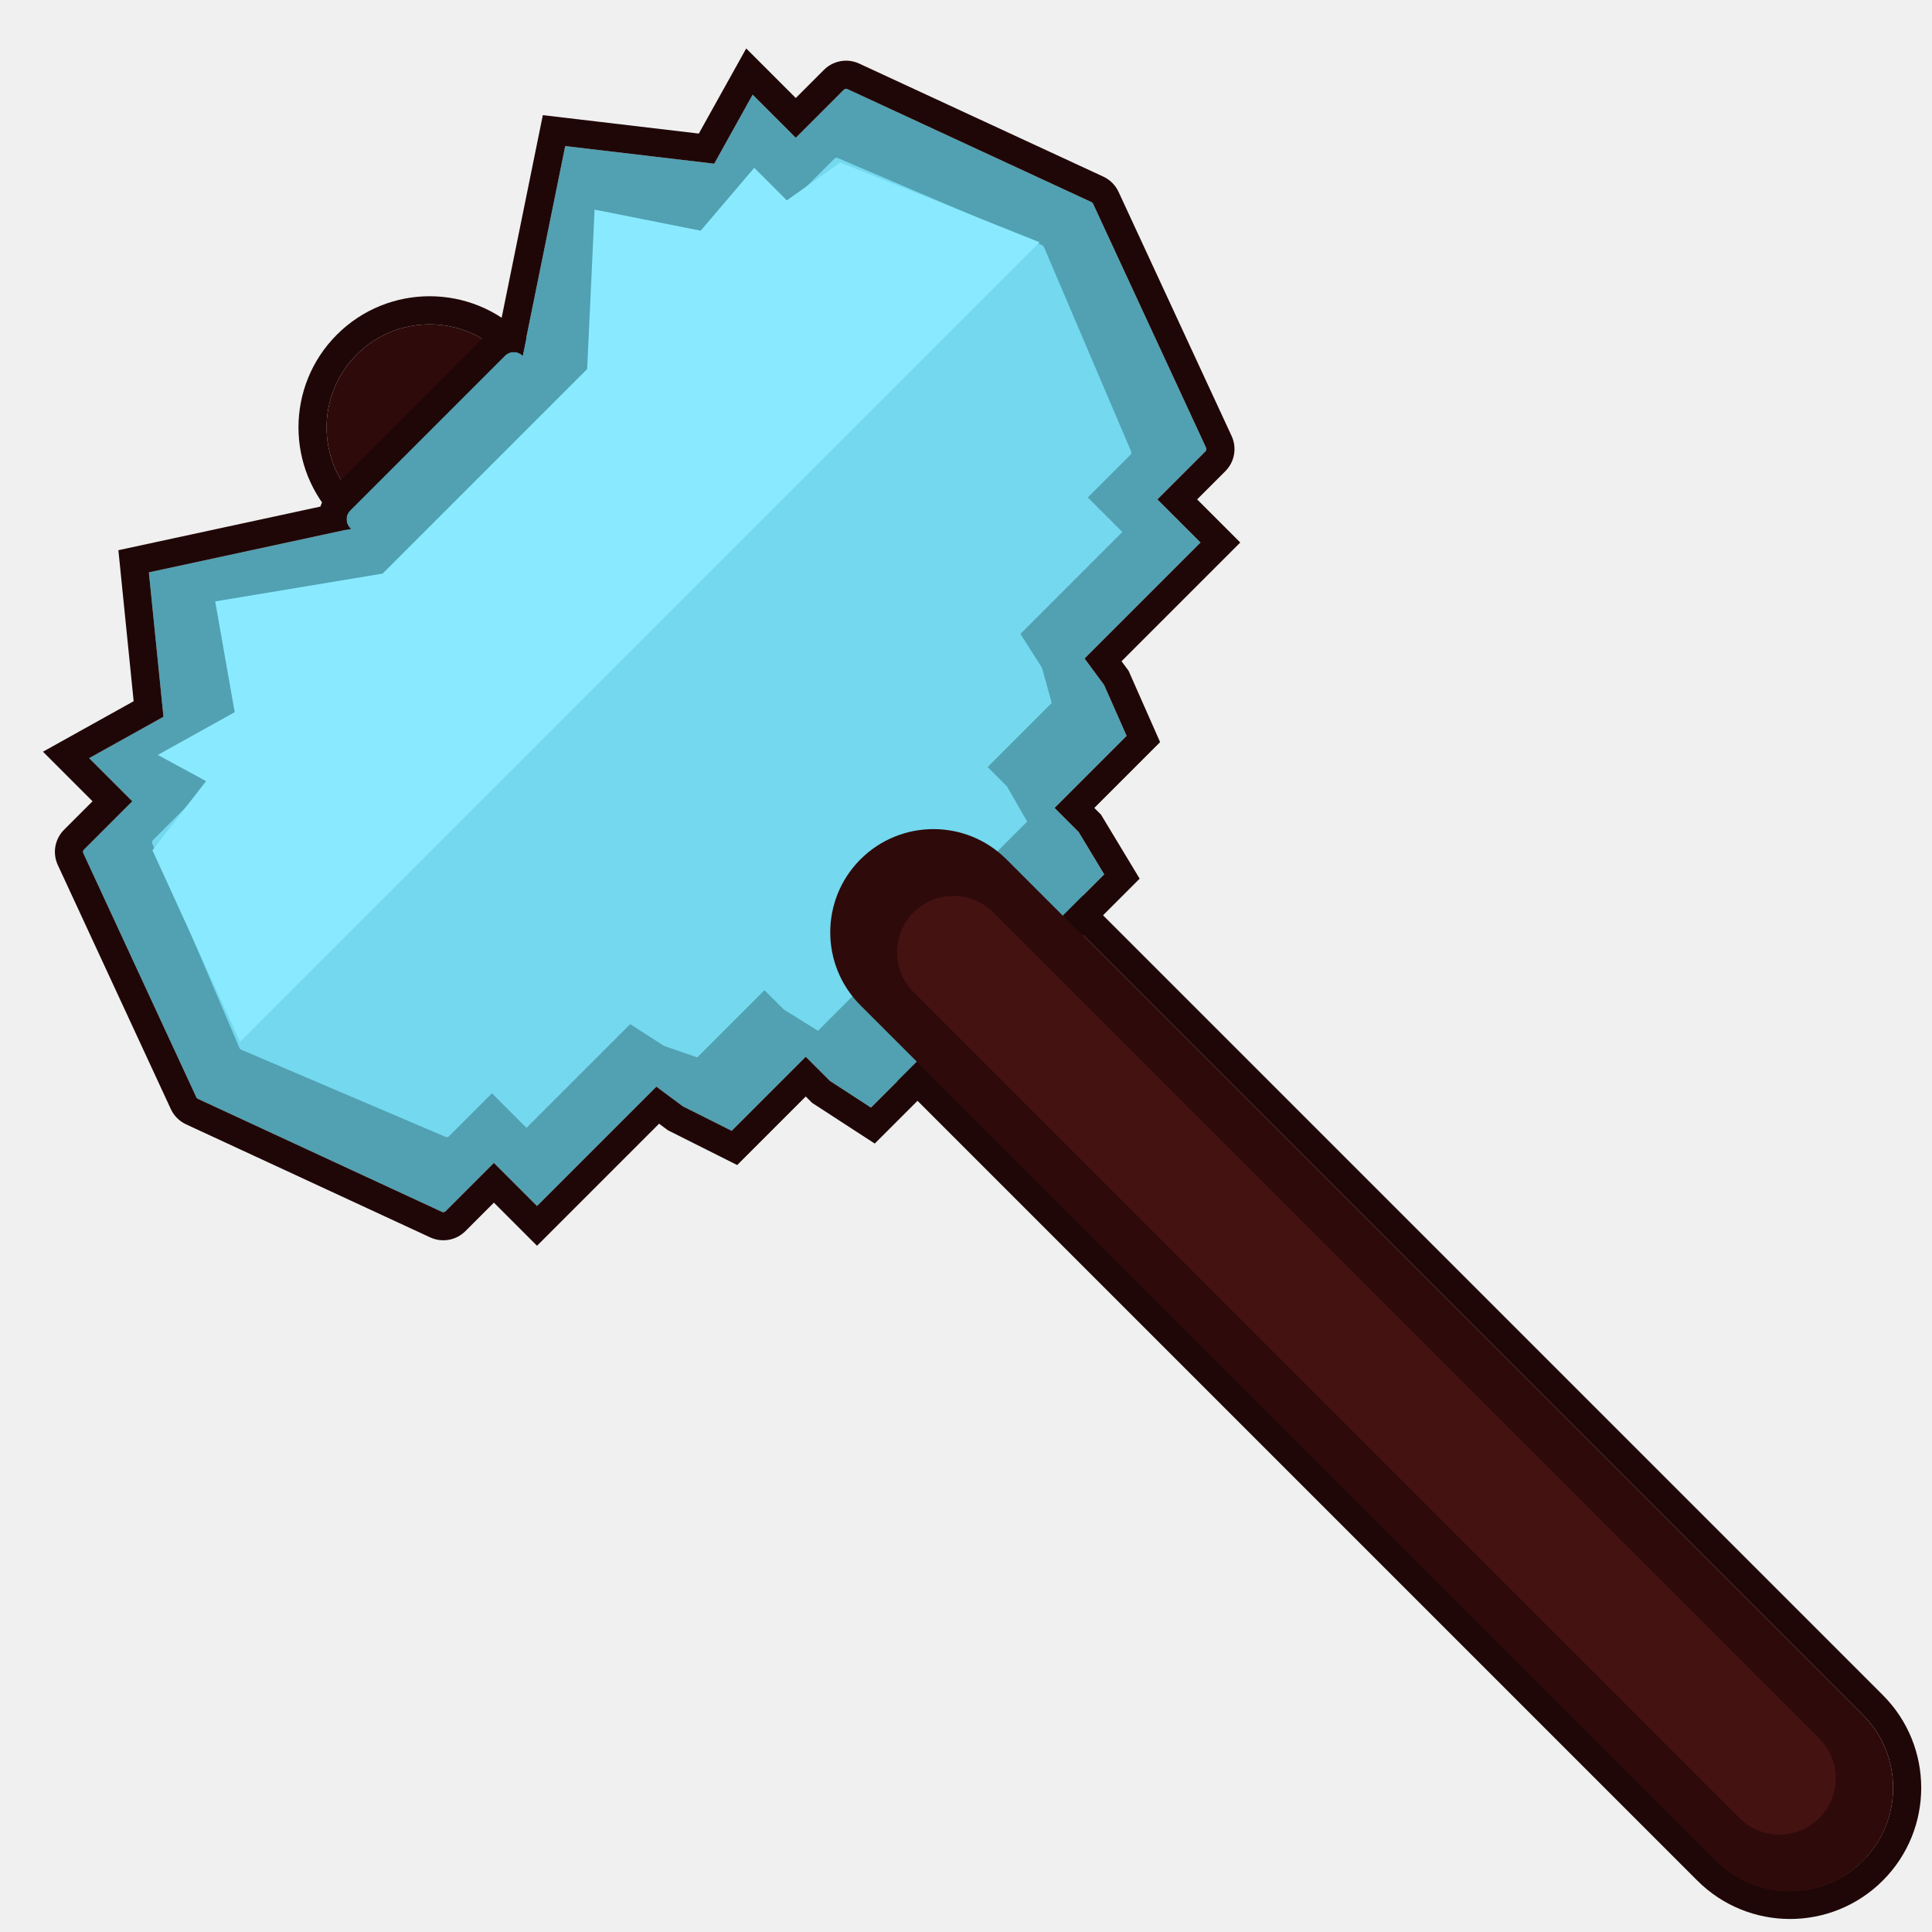
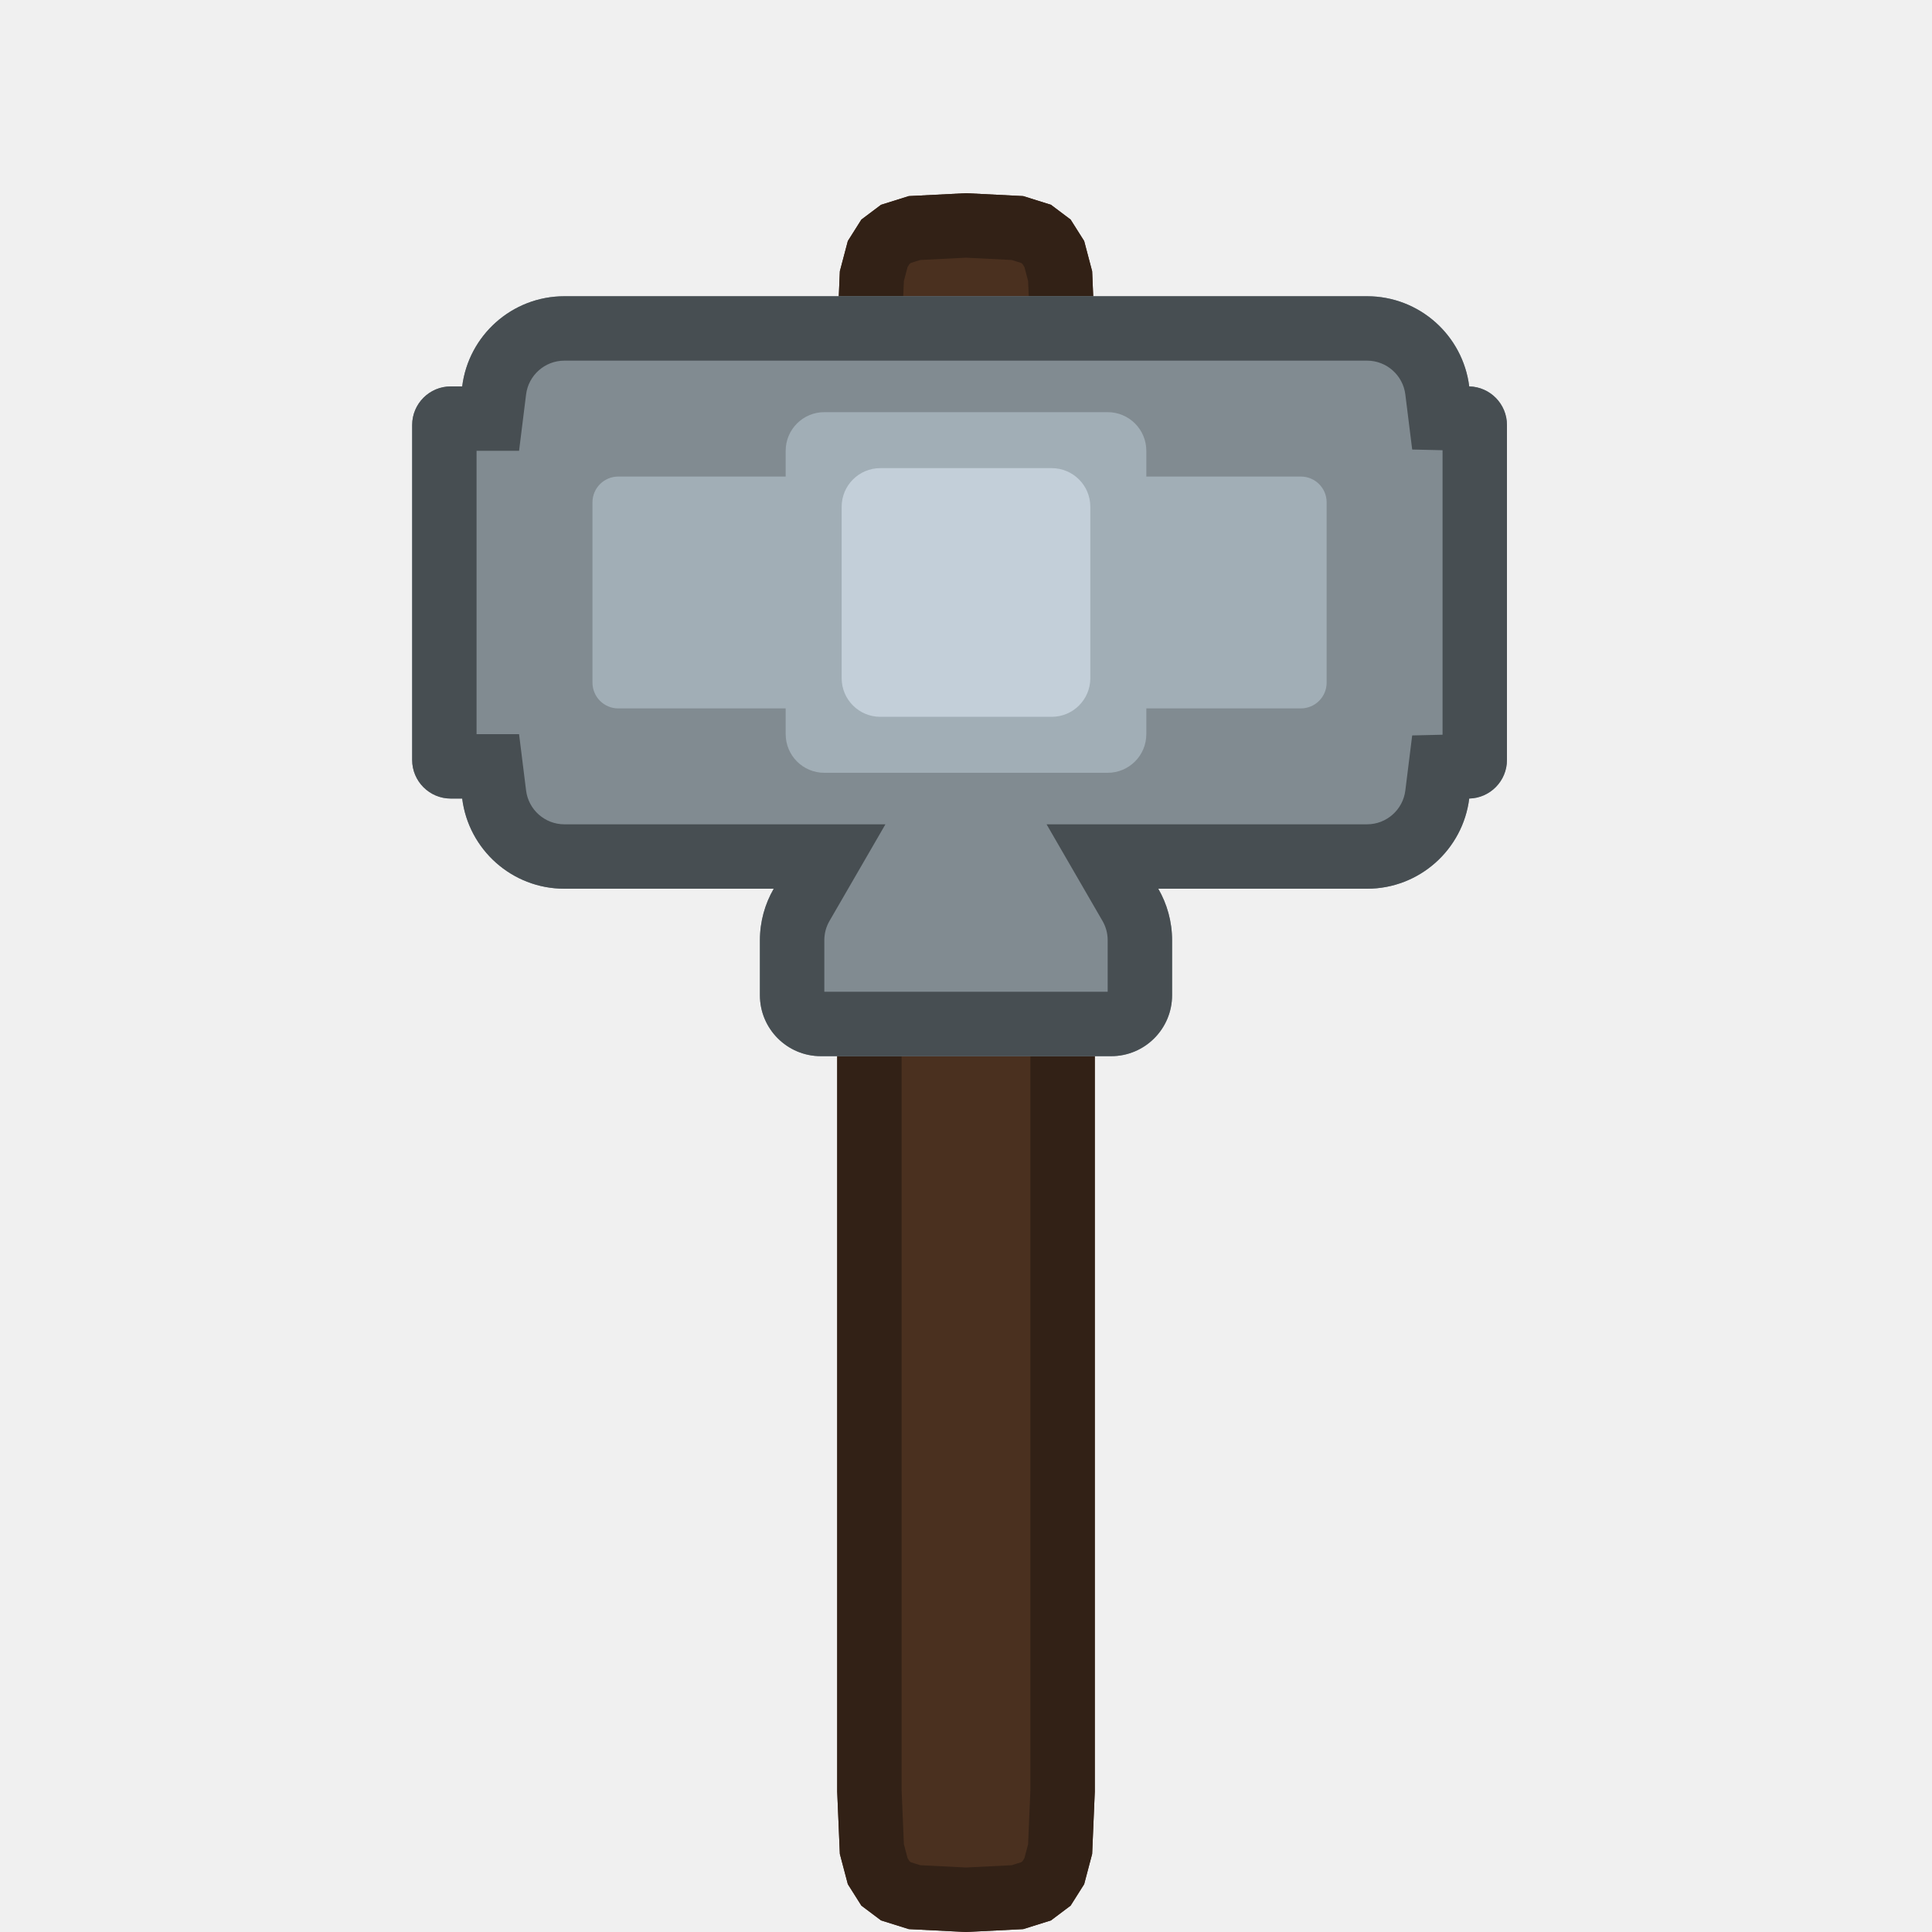
- <svg xmlns="http://www.w3.org/2000/svg" width="501" height="501" viewBox="0 0 501 501" fill="none">
-   <g clip-path="url(#clip0_147_161)">
-     <mask id="path-1-outside-1_147_161" maskUnits="userSpaceOnUse" x="62.303" y="62.045" width="450.427" height="450.427" fill="black">
-       <rect fill="white" x="62.303" y="62.045" width="450.427" height="450.427" />
-       <path d="M92.516 91.936C102.953 81.499 119.876 81.499 130.313 91.936L483.087 444.711C493.525 455.148 493.525 472.071 483.087 482.508V482.508C472.65 492.945 455.728 492.945 445.29 482.508L92.516 129.734C82.078 119.296 82.078 102.374 92.516 91.936V91.936Z" />
-     </mask>
-     <path d="M92.516 91.936C102.953 81.499 119.876 81.499 130.313 91.936L483.087 444.711C493.525 455.148 493.525 472.071 483.087 482.508V482.508C472.65 492.945 455.728 492.945 445.29 482.508L92.516 129.734C82.078 119.296 82.078 102.374 92.516 91.936V91.936Z" fill="#2F0A0A" />
-     <path d="M445.29 482.508L440.136 487.662L445.29 482.508ZM130.313 91.936L125.159 97.091L130.313 91.936ZM125.159 97.091L477.933 449.865L488.242 439.557L135.467 86.782L125.159 97.091ZM450.444 477.354L97.67 124.579L87.362 134.888L440.136 487.662L450.444 477.354ZM97.67 124.579C90.079 116.989 90.079 104.681 97.67 97.091L87.362 86.782C74.078 100.066 74.078 121.604 87.362 134.888L97.67 124.579ZM477.933 477.354C470.342 484.945 458.035 484.945 450.444 477.354L440.136 487.662C453.42 500.946 474.958 500.946 488.242 487.662L477.933 477.354ZM477.933 449.865C485.524 457.456 485.524 469.763 477.933 477.354L488.242 487.662C501.526 474.378 501.526 452.84 488.242 439.557L477.933 449.865ZM135.467 86.782C122.183 73.498 100.646 73.498 87.362 86.782L97.67 97.091C105.261 89.5 117.568 89.5 125.159 97.091L135.467 86.782Z" fill="#200707" mask="url(#path-1-outside-1_147_161)" />
-     <mask id="path-3-outside-2_147_161" maskUnits="userSpaceOnUse" x="-37.353" y="-35.582" width="420.021" height="420.021" fill="black">
-       <rect fill="white" x="-37.353" y="-35.582" width="420.021" height="420.021" />
-       <path fill-rule="evenodd" clip-rule="evenodd" d="M135.53 92.221L135.527 92.218C134.262 90.953 132.211 90.953 130.946 92.218L90.793 132.372C89.528 133.637 89.528 135.688 90.793 136.953L90.964 137.124L38.606 148.427L42.393 185.873L23.121 196.603L34.305 207.786L21.763 220.328C21.523 220.569 21.458 220.933 21.601 221.241L50.918 284.55C50.998 284.724 51.138 284.864 51.312 284.944L114.621 314.262C114.929 314.404 115.294 314.34 115.534 314.099L128.076 301.557L139.259 312.741L170.215 281.786L177.06 286.881L189.731 293.239L208.942 274.029L215.206 280.292L225.861 287.219L286.344 226.737L279.727 215.771L273.463 209.507L292.148 190.823L286.316 177.625L281.243 170.758L311.316 140.684L300.132 129.501L312.599 117.034C312.84 116.793 312.904 116.429 312.762 116.121L283.444 52.812C283.364 52.638 283.224 52.498 283.05 52.418L219.741 23.101C219.433 22.958 219.069 23.023 218.828 23.263L206.361 35.73L195.178 24.546L185.209 42.45L146.572 37.88L135.53 92.221Z" />
-     </mask>
-     <path fill-rule="evenodd" clip-rule="evenodd" d="M135.53 92.221L135.527 92.218C134.262 90.953 132.211 90.953 130.946 92.218L90.793 132.372C89.528 133.637 89.528 135.688 90.793 136.953L90.964 137.124L38.606 148.427L42.393 185.873L23.121 196.603L34.305 207.786L21.763 220.328C21.523 220.569 21.458 220.933 21.601 221.241L50.918 284.55C50.998 284.724 51.138 284.864 51.312 284.944L114.621 314.262C114.929 314.404 115.294 314.34 115.534 314.099L128.076 301.557L139.259 312.741L170.215 281.786L177.06 286.881L189.731 293.239L208.942 274.029L215.206 280.292L225.861 287.219L286.344 226.737L279.727 215.771L273.463 209.507L292.148 190.823L286.316 177.625L281.243 170.758L311.316 140.684L300.132 129.501L312.599 117.034C312.84 116.793 312.904 116.429 312.762 116.121L283.444 52.812C283.364 52.638 283.224 52.498 283.05 52.418L219.741 23.101C219.433 22.958 219.069 23.023 218.828 23.263L206.361 35.73L195.178 24.546L185.209 42.45L146.572 37.88L135.53 92.221Z" fill="#51A1B2" />
-     <path d="M135.527 92.218L130.373 97.373L135.527 92.218ZM135.53 92.221L130.376 97.375L139.971 106.97L142.673 93.672L135.53 92.221ZM90.964 137.124L92.502 144.249L105.575 141.427L96.118 131.97L90.964 137.124ZM38.606 148.427L37.068 141.302L30.698 142.677L31.354 149.16L38.606 148.427ZM42.393 185.873L45.938 192.241L50.127 189.909L49.645 185.139L42.393 185.873ZM23.121 196.603L19.575 190.234L11.14 194.931L17.967 201.757L23.121 196.603ZM34.305 207.786L39.459 212.941L44.613 207.786L39.459 202.632L34.305 207.786ZM21.601 221.241L14.986 224.304L14.986 224.304L21.601 221.241ZM50.918 284.55L57.532 281.487L57.532 281.487L50.918 284.55ZM51.312 284.944L54.375 278.33L54.375 278.33L51.312 284.944ZM114.621 314.262L111.558 320.876L111.558 320.876L114.621 314.262ZM128.076 301.557L133.23 296.403L128.076 291.249L122.921 296.403L128.076 301.557ZM139.259 312.741L134.105 317.895L139.259 323.05L144.414 317.895L139.259 312.741ZM170.215 281.786L174.567 275.939L169.514 272.178L165.06 276.632L170.215 281.786ZM177.06 286.881L172.708 292.729L173.221 293.11L173.791 293.396L177.06 286.881ZM189.731 293.239L186.463 299.754L191.165 302.114L194.886 298.393L189.731 293.239ZM208.942 274.029L214.096 268.874L208.942 263.72L203.788 268.874L208.942 274.029ZM215.206 280.292L210.052 285.447L210.592 285.987L211.233 286.404L215.206 280.292ZM225.861 287.219L221.888 293.331L226.84 296.549L231.015 292.374L225.861 287.219ZM286.344 226.737L291.498 231.891L295.532 227.857L292.585 222.972L286.344 226.737ZM279.727 215.771L285.968 212.006L285.51 211.245L284.881 210.617L279.727 215.771ZM273.463 209.507L268.309 204.353L263.155 209.507L268.309 214.661L273.463 209.507ZM292.148 190.823L297.302 195.977L300.834 192.445L298.815 187.876L292.148 190.823ZM286.316 177.625L292.984 174.679L292.658 173.942L292.179 173.294L286.316 177.625ZM281.243 170.758L276.089 165.604L271.651 170.041L275.38 175.089L281.243 170.758ZM311.316 140.684L316.47 145.839L321.625 140.684L316.47 135.53L311.316 140.684ZM300.132 129.501L294.978 124.346L289.824 129.501L294.978 134.655L300.132 129.501ZM312.762 116.121L306.147 119.184L306.148 119.184L312.762 116.121ZM283.444 52.812L290.059 49.749L290.059 49.749L283.444 52.812ZM283.05 52.418L286.113 45.803L286.113 45.803L283.05 52.418ZM219.741 23.101L216.678 29.715L216.678 29.715L219.741 23.101ZM206.361 35.73L201.207 40.884L206.361 46.038L211.516 40.884L206.361 35.73ZM195.178 24.546L200.332 19.392L193.506 12.566L188.809 21L195.178 24.546ZM185.209 42.45L184.353 49.689L189.202 50.263L191.577 45.996L185.209 42.45ZM146.572 37.88L147.428 30.642L140.765 29.854L139.428 36.429L146.572 37.88ZM130.373 97.373L130.376 97.375L140.684 87.067L140.682 87.064L130.373 97.373ZM136.1 97.373C134.519 98.954 131.955 98.954 130.373 97.373L140.682 87.064C136.57 82.953 129.903 82.953 125.792 87.064L136.1 97.373ZM95.947 137.526L136.1 97.373L125.792 87.064L85.638 127.217L95.947 137.526ZM95.947 131.799C97.528 133.38 97.528 135.944 95.947 137.526L85.638 127.217C81.527 131.329 81.527 137.996 85.638 142.107L95.947 131.799ZM96.118 131.97L95.947 131.799L85.638 142.107L85.81 142.279L96.118 131.97ZM89.426 129.999L37.068 141.302L40.144 155.552L92.502 144.249L89.426 129.999ZM31.354 149.16L35.141 186.606L49.645 185.139L45.858 147.694L31.354 149.16ZM38.847 179.504L19.575 190.234L26.667 202.971L45.938 192.241L38.847 179.504ZM17.967 201.757L29.15 212.941L39.459 202.632L28.275 191.449L17.967 201.757ZM29.15 202.632L16.609 215.174L26.917 225.483L39.459 212.941L29.15 202.632ZM16.609 215.174C14.207 217.576 13.559 221.222 14.986 224.304L28.215 218.178C29.357 220.644 28.838 223.561 26.917 225.483L16.609 215.174ZM14.986 224.304L44.303 287.613L57.532 281.487L28.215 218.178L14.986 224.304ZM44.303 287.613C45.11 289.354 46.508 290.752 48.249 291.559L54.375 278.33C55.768 278.975 56.887 280.094 57.532 281.487L44.303 287.613ZM48.249 291.559L111.558 320.876L117.684 307.647L54.375 278.33L48.249 291.559ZM111.558 320.876C114.64 322.303 118.286 321.656 120.688 319.253L110.38 308.945C112.301 307.023 115.218 306.505 117.684 307.647L111.558 320.876ZM120.688 319.253L133.23 306.712L122.921 296.403L110.38 308.945L120.688 319.253ZM122.921 306.712L134.105 317.895L144.414 307.587L133.23 296.403L122.921 306.712ZM144.414 317.895L175.369 286.94L165.06 276.632L134.105 307.587L144.414 317.895ZM165.863 287.633L172.708 292.729L181.412 281.034L174.567 275.939L165.863 287.633ZM173.791 293.396L186.463 299.754L193 286.724L180.329 280.366L173.791 293.396ZM194.886 298.393L214.096 279.183L203.788 268.874L184.577 288.085L194.886 298.393ZM203.788 279.183L210.052 285.447L220.36 275.138L214.096 268.874L203.788 279.183ZM211.233 286.404L221.888 293.331L229.834 281.108L219.179 274.181L211.233 286.404ZM231.015 292.374L291.498 231.891L281.189 221.583L220.707 282.065L231.015 292.374ZM292.585 222.972L285.968 212.006L273.486 219.537L280.102 230.503L292.585 222.972ZM284.881 210.617L278.618 204.353L268.309 214.661L274.573 220.925L284.881 210.617ZM278.618 214.661L297.302 195.977L286.994 185.668L268.309 204.353L278.618 214.661ZM298.815 187.876L292.984 174.679L279.649 180.571L285.481 193.769L298.815 187.876ZM292.179 173.294L287.106 166.427L275.38 175.089L280.454 181.956L292.179 173.294ZM286.397 175.912L316.47 145.839L306.162 135.53L276.089 165.604L286.397 175.912ZM316.47 135.53L305.287 124.346L294.978 134.655L306.162 145.839L316.47 135.53ZM305.287 134.655L317.754 122.188L307.445 111.88L294.978 124.346L305.287 134.655ZM317.754 122.188C320.155 119.786 320.804 116.14 319.376 113.057L306.148 119.184C305.005 116.718 305.524 113.801 307.445 111.88L317.754 122.188ZM319.376 113.058L290.059 49.749L276.83 55.875L306.147 119.184L319.376 113.058ZM290.059 49.749C289.252 48.008 287.854 46.61 286.113 45.803L279.987 59.032C278.594 58.387 277.475 57.268 276.83 55.876L290.059 49.749ZM286.113 45.803L222.804 16.486L216.678 29.715L279.987 59.032L286.113 45.803ZM222.805 16.486C219.722 15.058 216.076 15.707 213.674 18.108L223.983 28.417C222.061 30.338 219.144 30.857 216.678 29.715L222.805 16.486ZM213.674 18.108L201.207 30.576L211.516 40.884L223.983 28.417L213.674 18.108ZM211.516 30.576L200.332 19.392L190.024 29.7L201.207 40.884L211.516 30.576ZM188.809 21L178.84 38.904L191.577 45.996L201.546 28.092L188.809 21ZM186.065 35.212L147.428 30.642L145.715 45.119L184.353 49.689L186.065 35.212ZM139.428 36.429L128.387 90.769L142.673 93.672L153.715 39.332L139.428 36.429Z" fill="#200707" mask="url(#path-3-outside-2_147_161)" />
-     <path fill-rule="evenodd" clip-rule="evenodd" d="M155.061 101.75L100.81 156.001L101.07 156.446L39.657 217.859C39.423 218.093 39.355 218.445 39.485 218.75L62.102 271.772C62.184 271.964 62.337 272.117 62.529 272.199L115.551 294.816C115.856 294.946 116.208 294.878 116.442 294.644L127.569 283.517L136.524 292.472L163.423 265.573L172.182 271.226L180.821 274.199L198.242 256.778L203.242 261.777L212.113 267.304L266.364 213.053L261.116 203.904L256.116 198.904L272.725 182.295L270.224 173.184L264.61 164.386L291.042 137.954L282.087 128.999L293.147 117.939C293.381 117.705 293.449 117.353 293.319 117.049L270.702 64.026C270.62 63.834 270.467 63.681 270.275 63.599L217.252 40.982C216.948 40.852 216.596 40.92 216.362 41.154L155.521 101.995L155.061 101.75Z" fill="#74D8EE" />
-     <rect x="242.063" y="203.915" width="367.421" height="53.532" rx="26.766" transform="rotate(45 242.063 203.915)" fill="#2F0A0A" />
-     <rect x="247.225" y="226.283" width="332.139" height="29.199" rx="14.6" transform="rotate(45 247.225 226.283)" fill="#451212" />
-     <path d="M62.263 270.157L39.532 220.49L53.438 202.562L40.928 195.766L60.861 184.681L55.804 155.953L99.208 148.748L152.264 95.692L154.187 54.353L181.697 59.824L195.591 43.517L204.037 51.963L217.884 42.139L269.592 62.829L62.263 270.157Z" fill="#89EAFF" />
-   </g>
-   <defs>
-     <clipPath id="clip0_147_161">
-       <rect width="500" height="500" fill="white" transform="translate(0.375 0.625)" />
-     </clipPath>
-   </defs>
+ <svg xmlns="http://www.w3.org/2000/svg" width="150" height="150" viewBox="0 0 150 150" fill="none">
+   <mask id="path-1-inside-1_1239_754" fill="white">
+     <path d="M79.443 15.225L81.598 15.901L83.122 17.048L84.174 18.712L84.794 21.061L85 25.909V139.091L84.794 143.938L84.174 146.288L83.122 147.952L81.598 149.099L79.443 149.775L75 150L70.556 149.775L68.402 149.099L66.877 147.952L65.826 146.288L65.206 143.938L65 139.091V25.909L65.206 21.061L65.826 18.712L66.877 17.048L68.402 15.901L70.556 15.225L75 15L79.443 15.225Z" />
+   </mask>
+   <path d="M79.443 15.225L81.598 15.901L83.122 17.048L84.174 18.712L84.794 21.061L85 25.909V139.091L84.794 143.938L84.174 146.288L83.122 147.952L81.598 149.099L79.443 149.775L75 150L70.556 149.775L68.402 149.099L66.877 147.952L65.826 146.288L65.206 143.938L65 139.091V25.909L65.206 21.061L65.826 18.712L66.877 17.048L68.402 15.901L70.556 15.225L75 15L79.443 15.225Z" fill="#4A301F" />
+   <path d="M79.443 15.225L80.942 10.454L80.333 10.263L79.696 10.231L79.443 15.225ZM81.598 15.901L84.603 11.905L83.916 11.389L83.096 11.131L81.598 15.901ZM83.122 17.048L87.349 14.377L86.859 13.602L86.127 13.052L83.122 17.048ZM84.174 18.712L89.008 17.436L88.812 16.692L88.4 16.041L84.174 18.712ZM84.794 21.061L89.789 20.849L89.766 20.309L89.628 19.786L84.794 21.061ZM85 25.909H90V25.803L89.996 25.697L85 25.909ZM85 139.091L89.996 139.303L90 139.197V139.091H85ZM84.794 143.938L89.628 145.214L89.766 144.691L89.789 144.151L84.794 143.938ZM84.174 146.288L88.4 148.959L88.812 148.309L89.008 147.564L84.174 146.288ZM83.122 147.952L86.127 151.948L86.859 151.398L87.349 150.624L83.122 147.952ZM81.598 149.099L83.096 153.869L83.916 153.611L84.603 153.095L81.598 149.099ZM79.443 149.775L79.696 154.769L80.333 154.737L80.942 154.546L79.443 149.775ZM75 150L74.748 154.994L75 155.006L75.252 154.994L75 150ZM70.556 149.775L69.056 154.545L69.666 154.737L70.303 154.769L70.556 149.775ZM68.402 149.099L65.398 153.096L66.084 153.611L66.903 153.869L68.402 149.099ZM66.877 147.952L62.649 150.622L63.139 151.398L63.873 151.949L66.877 147.952ZM65.826 146.288L60.992 147.564L61.188 148.308L61.599 148.958L65.826 146.288ZM65.206 143.938L60.211 144.151L60.233 144.691L60.372 145.214L65.206 143.938ZM65 139.091H60V139.197L60.005 139.303L65 139.091ZM65 25.909L60.005 25.697L60 25.803V25.909H65ZM65.206 21.061L60.372 19.786L60.233 20.309L60.211 20.849L65.206 21.061ZM65.826 18.712L61.599 16.042L61.188 16.692L60.992 17.436L65.826 18.712ZM66.877 17.048L63.873 13.051L63.139 13.602L62.649 14.378L66.877 17.048ZM68.402 15.901L66.903 11.131L66.084 11.389L65.398 11.904L68.402 15.901ZM70.556 15.225L70.303 10.231L69.666 10.263L69.056 10.455L70.556 15.225ZM75 15L75.252 10.006L75 9.994L74.748 10.006L75 15ZM79.443 15.225L77.945 19.995L80.099 20.672L81.598 15.901L83.096 11.131L80.942 10.454L79.443 15.225ZM81.598 15.901L78.592 19.897L80.117 21.044L83.122 17.048L86.127 13.052L84.603 11.905L81.598 15.901ZM83.122 17.048L78.895 19.719L79.947 21.383L84.174 18.712L88.4 16.041L87.349 14.377L83.122 17.048ZM84.174 18.712L79.339 19.988L79.96 22.337L84.794 21.061L89.628 19.786L89.008 17.436L84.174 18.712ZM84.794 21.061L79.799 21.274L80.004 26.122L85 25.909L89.996 25.697L89.789 20.849L84.794 21.061ZM85 25.909H80V139.091H85H90V25.909H85ZM85 139.091L80.004 138.878L79.799 143.726L84.794 143.938L89.789 144.151L89.996 139.303L85 139.091ZM84.794 143.938L79.96 142.663L79.339 145.012L84.174 146.288L89.008 147.564L89.628 145.214L84.794 143.938ZM84.174 146.288L79.947 143.617L78.895 145.281L83.122 147.952L87.349 150.624L88.4 148.959L84.174 146.288ZM83.122 147.952L80.117 143.956L78.592 145.103L81.598 149.099L84.603 153.095L86.127 151.948L83.122 147.952ZM81.598 149.099L80.099 144.328L77.945 145.005L79.443 149.775L80.942 154.546L83.096 153.869L81.598 149.099ZM79.443 149.775L79.191 144.782L74.748 145.006L75 150L75.252 154.994L79.696 154.769L79.443 149.775ZM75 150L75.252 145.006L70.808 144.782L70.556 149.775L70.303 154.769L74.748 154.994L75 150ZM70.556 149.775L72.055 145.005L69.901 144.329L68.402 149.099L66.903 153.869L69.056 154.545L70.556 149.775ZM68.402 149.099L71.406 145.102L69.881 143.955L66.877 147.952L63.873 151.949L65.398 153.096L68.402 149.099ZM66.877 147.952L71.105 145.283L70.054 143.618L65.826 146.288L61.599 148.958L62.649 150.622L66.877 147.952ZM65.826 146.288L70.661 145.012L70.04 142.663L65.206 143.938L60.372 145.214L60.992 147.564L65.826 146.288ZM65.206 143.938L70.201 143.726L69.996 138.878L65 139.091L60.005 139.303L60.211 144.151L65.206 143.938ZM65 139.091H70V25.909H65H60V139.091H65ZM65 25.909L69.996 26.122L70.201 21.274L65.206 21.061L60.211 20.849L60.005 25.697L65 25.909ZM65.206 21.061L70.04 22.337L70.661 19.988L65.826 18.712L60.992 17.436L60.372 19.786L65.206 21.061ZM65.826 18.712L70.054 21.381L71.105 19.717L66.877 17.048L62.649 14.378L61.599 16.042L65.826 18.712ZM66.877 17.048L69.881 21.045L71.406 19.898L68.402 15.901L65.398 11.904L63.873 13.051L66.877 17.048ZM68.402 15.901L69.901 20.671L72.055 19.995L70.556 15.225L69.056 10.455L66.903 11.131L68.402 15.901ZM70.556 15.225L70.808 20.218L75.252 19.994L75 15L74.748 10.006L70.303 10.231L70.556 15.225ZM75 15L74.748 19.994L79.191 20.218L79.443 15.225L79.696 10.231L75.252 10.006L75 15Z" fill="#322116" mask="url(#path-1-inside-1_1239_754)" />
+   <mask id="path-3-inside-2_1239_754" fill="white">
+     <path d="M106.135 23C110.215 23 113.578 26.054 114.07 30.001C115.695 30.038 117 31.367 117 33V59C117 60.633 115.695 61.961 114.07 61.998C113.579 65.945 110.215 69 106.135 69H89.927C90.608 70.177 91 71.542 91 73V77.27C91 79.882 88.882 82 86.27 82H63.73C61.118 82 59 79.882 59 77.27V73C59 71.542 59.392 70.177 60.073 69H43.82C39.741 69 36.377 65.946 35.885 62H35C33.343 62 32 60.657 32 59V33C32 31.343 33.343 30 35 30H35.885C36.377 26.054 39.741 23 43.82 23H106.135Z" />
+   </mask>
+   <path d="M106.135 23C110.215 23 113.578 26.054 114.07 30.001C115.695 30.038 117 31.367 117 33V59C117 60.633 115.695 61.961 114.07 61.998C113.579 65.945 110.215 69 106.135 69H89.927C90.608 70.177 91 71.542 91 73V77.27C91 79.882 88.882 82 86.27 82H63.73C61.118 82 59 79.882 59 77.27V73C59 71.542 59.392 70.177 60.073 69H43.82C39.741 69 36.377 65.946 35.885 62H35C33.343 62 32 60.657 32 59V33C32 31.343 33.343 30 35 30H35.885C36.377 26.054 39.741 23 43.82 23H106.135Z" fill="#818B91" />
+   <path d="M114.07 30.001L109.109 30.619L109.642 34.901L113.955 35L114.07 30.001ZM114.07 61.998L113.955 56.999L109.642 57.099L109.109 61.38L114.07 61.998ZM89.927 69V64H81.256L85.599 71.504L89.927 69ZM91 73H96V73H91ZM60.073 69L64.401 71.504L68.744 64H60.073V69ZM35.885 62L40.846 61.381L40.3 57H35.885V62ZM35 30V25H35L35 30ZM35.885 30V35H40.3L40.846 30.619L35.885 30ZM106.135 23V28C107.659 28 108.925 29.142 109.109 30.619L114.07 30.001L119.032 29.383C118.232 22.967 112.771 18 106.135 18V23ZM114.07 30.001L113.955 35C112.87 34.975 112 34.09 112 33H117H122C122 28.643 118.519 25.102 114.185 25.002L114.07 30.001ZM117 33H112V59H117H122V33H117ZM117 59H112C112 57.908 112.873 57.024 113.955 56.999L114.07 61.998L114.185 66.997C118.517 66.897 122 63.359 122 59H117ZM114.07 61.998L109.109 61.38C108.925 62.858 107.659 64 106.135 64V69V74C112.771 74 118.233 69.032 119.032 62.616L114.07 61.998ZM106.135 69V64H89.927V69V74H106.135V69ZM89.927 69L85.599 71.504C85.855 71.946 86 72.451 86 73H91H96C96 70.633 95.361 68.408 94.254 66.496L89.927 69ZM91 73H86V77.27H91H96V73H91ZM91 77.27H86C86 77.121 86.121 77 86.27 77V82V87C91.644 87 96 82.644 96 77.27H91ZM86.27 82V77H63.73V82V87H86.27V82ZM63.73 82V77C63.879 77 64 77.121 64 77.27H59H54C54 82.644 58.356 87 63.73 87V82ZM59 77.27H64V73H59H54V77.27H59ZM59 73H64C64 72.451 64.145 71.946 64.401 71.504L60.073 69L55.746 66.496C54.639 68.408 54 70.633 54 73H59ZM60.073 69V64H43.82V69V74H60.073V69ZM43.82 69V64C42.297 64 41.031 62.858 40.846 61.381L35.885 62L30.923 62.619C31.724 69.034 37.185 74 43.82 74V69ZM35.885 62V57H35V62V67H35.885V62ZM35 62V57C36.105 57 37 57.895 37 59H32H27C27 63.418 30.582 67 35 67V62ZM32 59H37V33H32H27V59H32ZM32 33H37C37 34.105 36.105 35 35 35L35 30L35 25C30.582 25 27 28.582 27 33H32ZM35 30V35H35.885V30V25H35V30ZM35.885 30L40.846 30.619C41.031 29.142 42.297 28 43.82 28V23V18C37.185 18 31.724 22.966 30.923 29.381L35.885 30ZM43.82 23V28H106.135V23V18H43.82V23Z" fill="#474E52" mask="url(#path-3-inside-2_1239_754)" />
+   <rect x="46" y="37" width="57" height="18" rx="2" fill="#A1AEB6" />
+   <path d="M61 35C61 33.343 62.343 32 64 32L86 32C87.657 32 89 33.343 89 35L89 57C89 58.657 87.657 60 86 60L64 60C62.343 60 61 58.657 61 57L61 35Z" fill="#A1AEB6" />
+   <path d="M65.346 39.346C65.346 37.69 66.689 36.346 68.346 36.346L81.653 36.346C83.31 36.346 84.653 37.69 84.653 39.346L84.653 52.654C84.653 54.31 83.31 55.654 81.653 55.654L68.346 55.654C66.689 55.654 65.346 54.31 65.346 52.654L65.346 39.346Z" fill="#C3CFD9" />
</svg>
